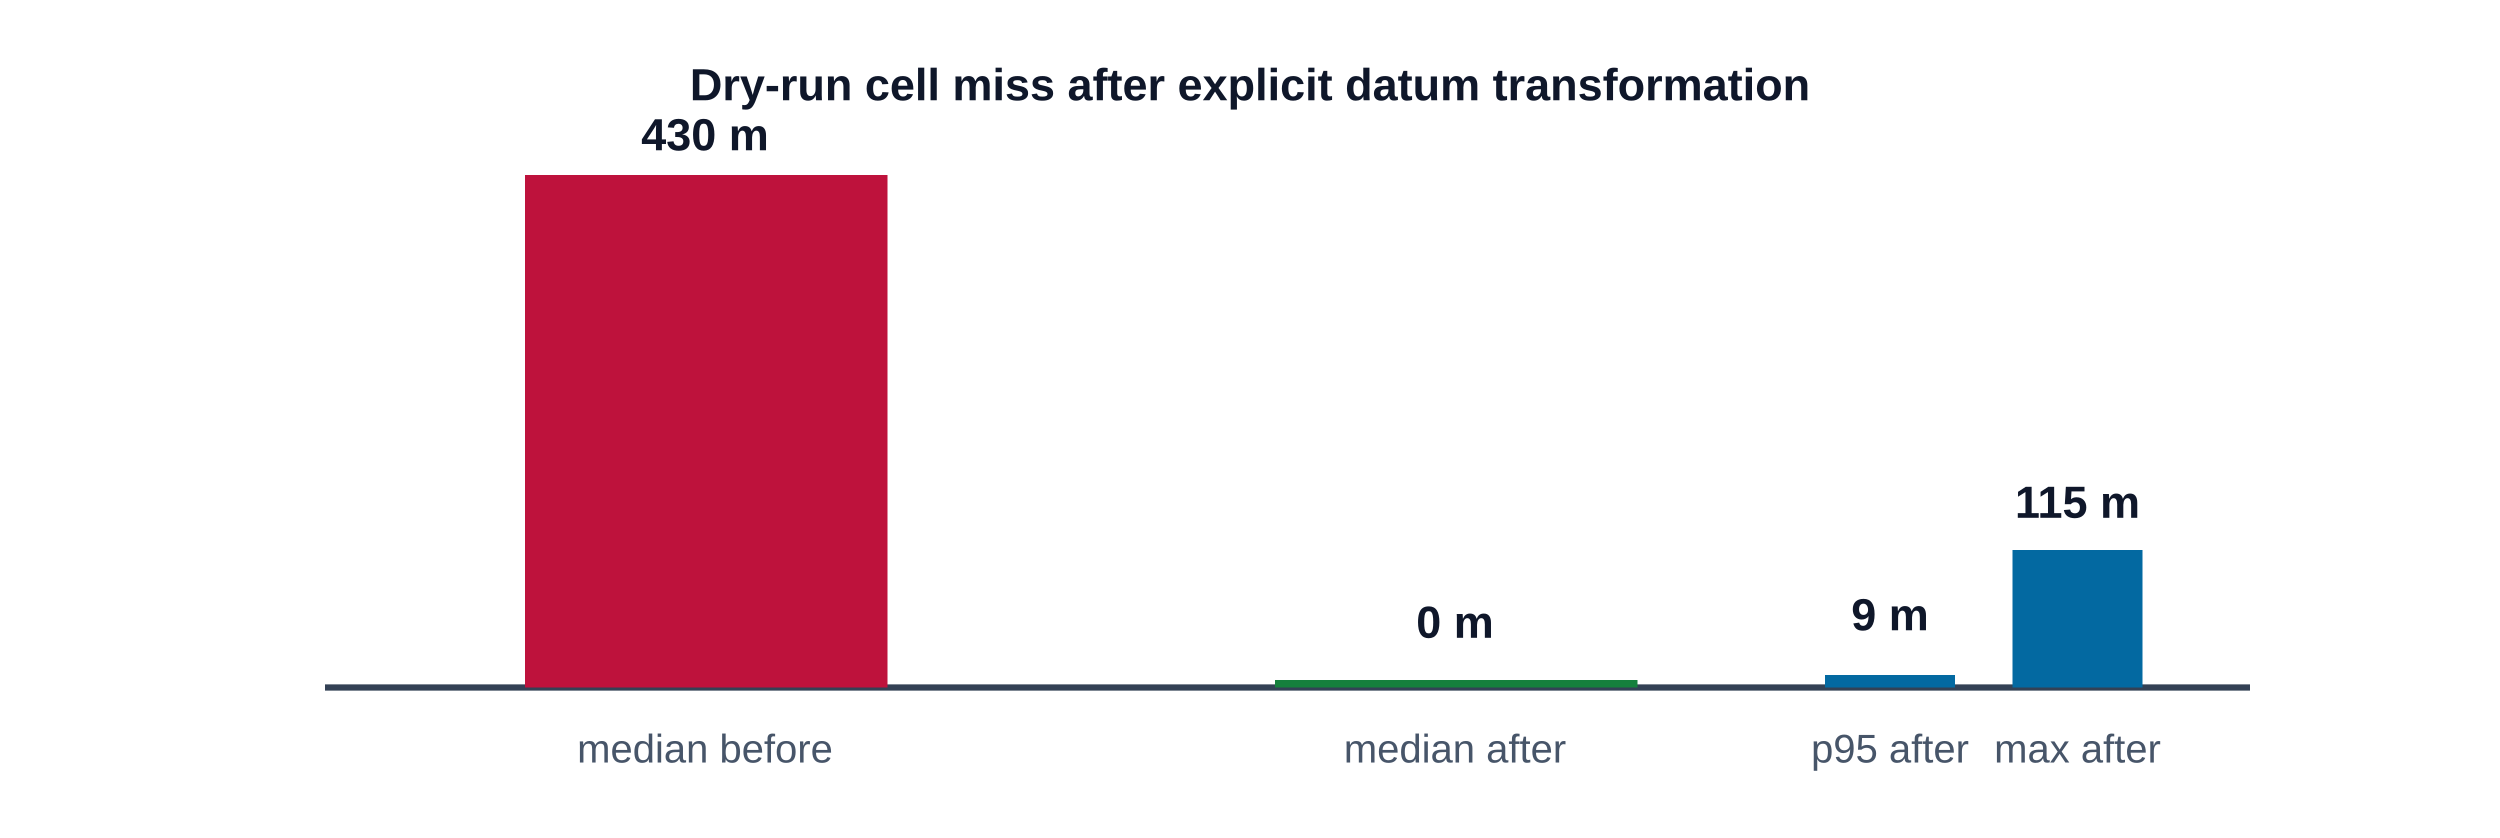
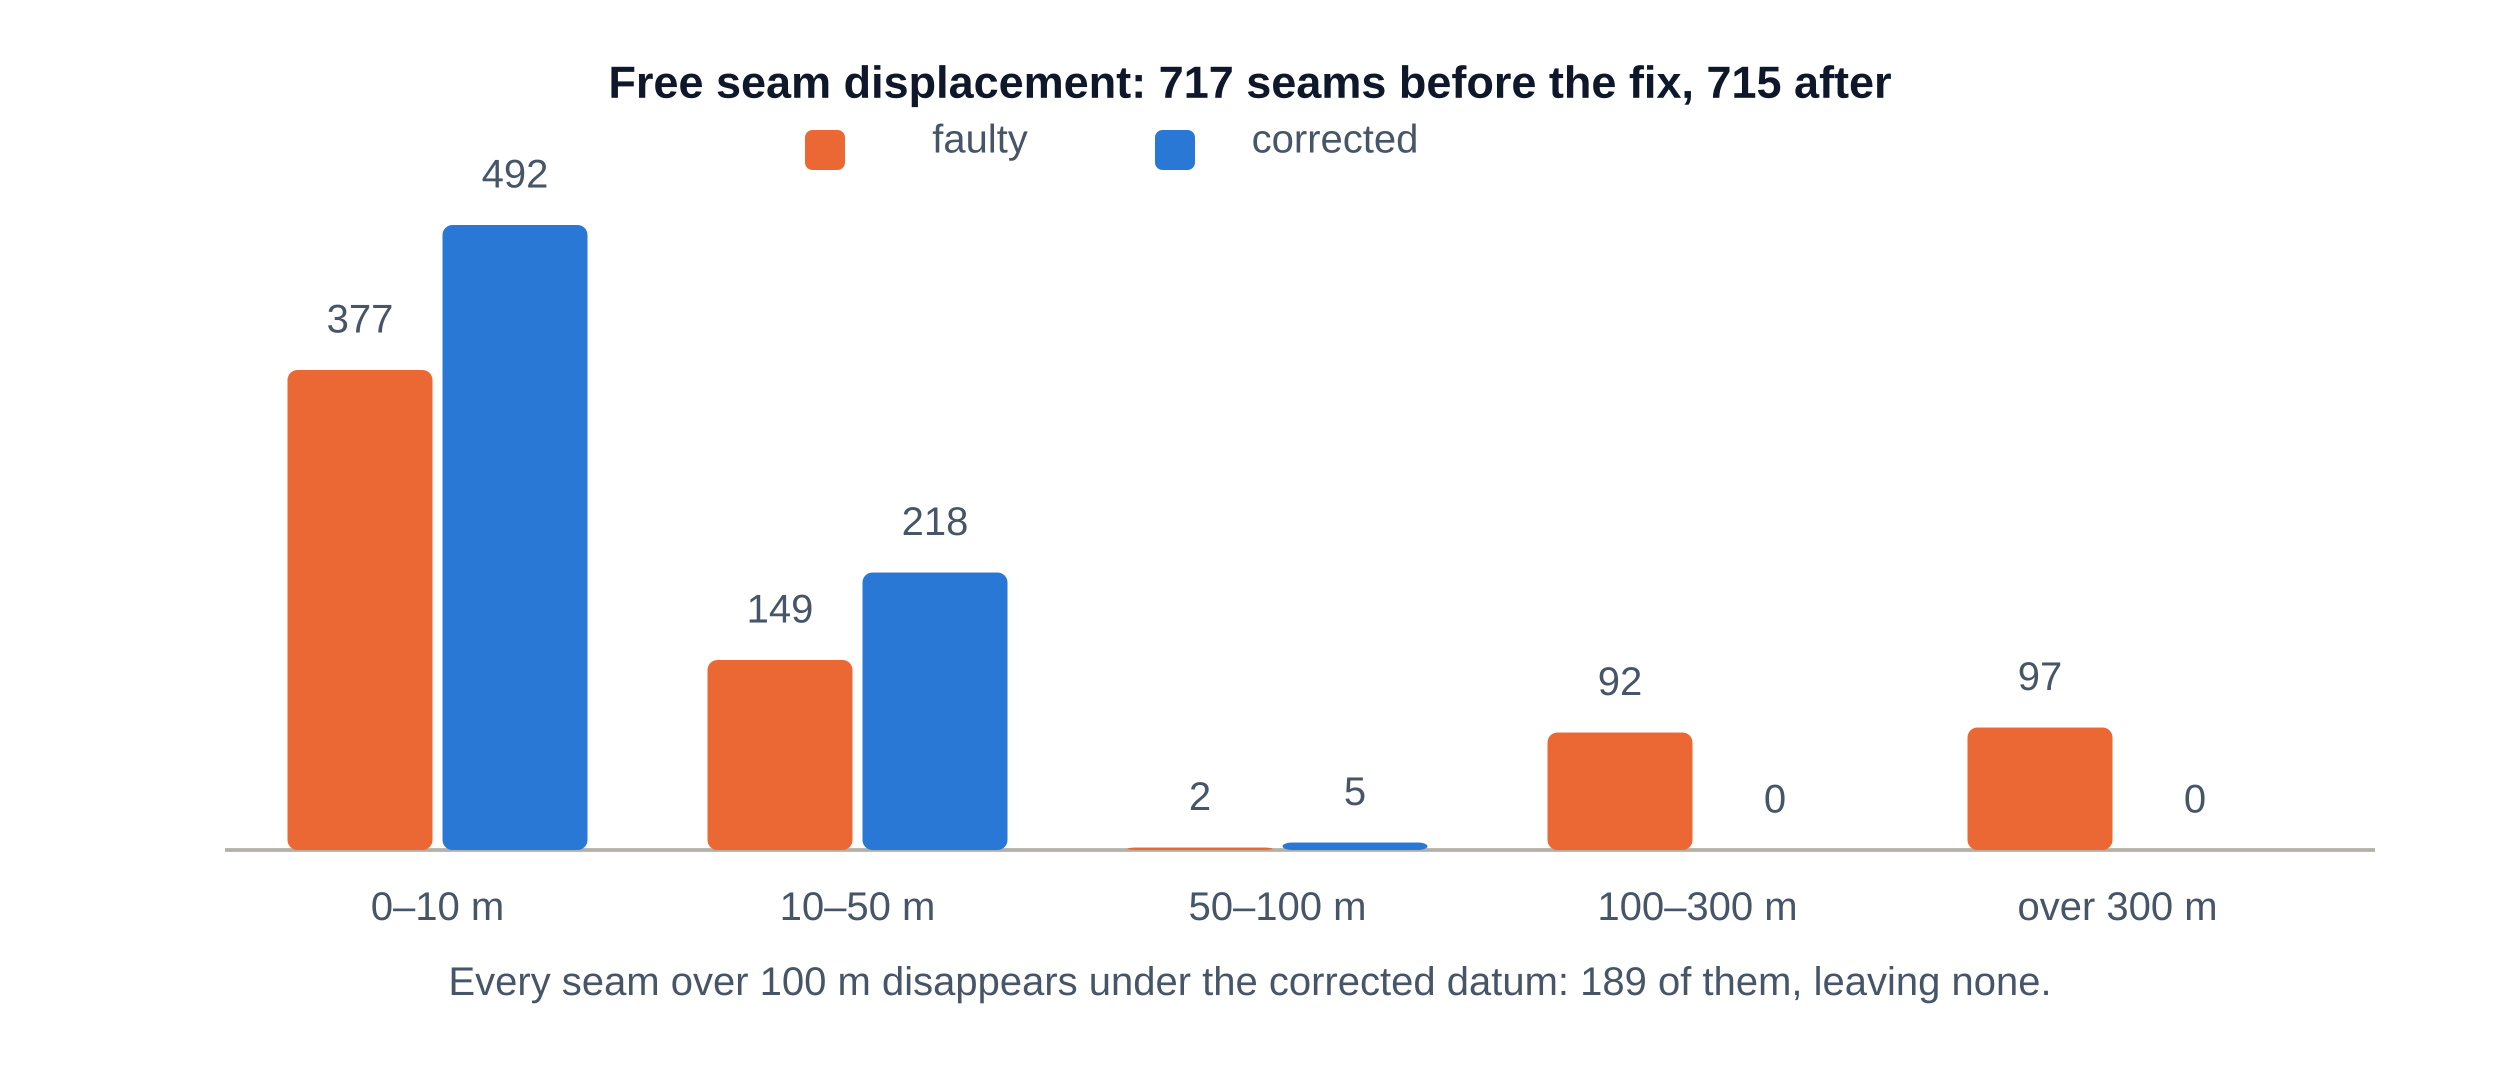
- <svg xmlns="http://www.w3.org/2000/svg" width="1000" height="335" viewBox="0 0 1000 335">
+ <svg xmlns="http://www.w3.org/2000/svg" width="1000" height="430" viewBox="0 0 1000 430">
  <defs>
    <marker id="arrow" markerWidth="10" markerHeight="10" refX="8" refY="3" orient="auto">
      <path d="M0,0 L0,6 L9,3 z" fill="#334155" />
    </marker>
    <style>.box{stroke-width:2}.blue{fill:#e0f2fe;stroke:#0369a1}.amber{fill:#fef3c7;stroke:#b45309}.green{fill:#dcfce7;stroke:#15803d}.rose{fill:#ffe4e6;stroke:#be123c}.label{font:600 18px Arial,sans-serif;fill:#0f172a;text-anchor:middle;dominant-baseline:middle}.small{font:16px Arial,sans-serif;fill:#475569;text-anchor:middle}.arrow{stroke:#334155;stroke-width:2.5;fill:none}.dashed{stroke-dasharray:7 6}</style>
  </defs>
-   <text x="500" y="35" class="label">Dry-run cell miss after explicit datum transformation</text>
-   <line x1="130" y1="275" x2="900" y2="275" class="arrow" />
-   <rect x="210" y="70" width="145" height="205" fill="#be123c" />
-   <rect x="510" y="272" width="145" height="3" fill="#15803d" />
-   <rect x="730" y="270" width="52" height="5" fill="#0369a1" />
-   <rect x="805" y="220" width="52" height="55" fill="#0369a1" />
-   <text x="282" y="55" class="label">430 m</text>
-   <text x="582" y="250" class="label">0 m</text>
-   <text x="756" y="247" class="label">9 m</text>
-   <text x="831" y="202" class="label">115 m</text>
-   <text x="282" y="305" class="small">median before</text>
-   <text x="582" y="305" class="small">median after</text>
-   <text x="756" y="305" class="small">p95 after</text>
-   <text x="831" y="305" class="small">max after</text>
+   <text x="500" y="34" class="label">Free seam displacement: 717 seams before the fix, 715 after</text>
+   <rect x="322" y="52" width="16" height="16" rx="3" fill="#eb6834" />
+   <text x="392" y="61" class="small">faulty</text>
+   <rect x="462" y="52" width="16" height="16" rx="3" fill="#2a78d6" />
+   <text x="534" y="61" class="small">corrected</text>
+   <line x1="90" y1="340" x2="950" y2="340" stroke="#b3b1a7" stroke-width="1.5" />
+   <rect x="115" y="148" width="58" height="192" rx="4" fill="#eb6834" />
+   <rect x="177" y="90" width="58" height="250" rx="4" fill="#2a78d6" />
+   <text x="144" y="133" class="small">377</text>
+   <text x="206" y="75" class="small">492</text>
+   <text x="175" y="368" class="small">0–10 m</text>
+   <rect x="283" y="264" width="58" height="76" rx="4" fill="#eb6834" />
+   <rect x="345" y="229" width="58" height="111" rx="4" fill="#2a78d6" />
+   <text x="312" y="249" class="small">149</text>
+   <text x="374" y="214" class="small">218</text>
+   <text x="343" y="368" class="small">10–50 m</text>
+   <rect x="451" y="339" width="58" height="1" rx="4" fill="#eb6834" />
+   <rect x="513" y="337" width="58" height="3" rx="4" fill="#2a78d6" />
+   <text x="480" y="324" class="small">2</text>
+   <text x="542" y="322" class="small">5</text>
+   <text x="511" y="368" class="small">50–100 m</text>
+   <rect x="619" y="293" width="58" height="47" rx="4" fill="#eb6834" />
+   <rect x="681" y="340" width="58" height="0" rx="4" fill="#2a78d6" />
+   <text x="648" y="278" class="small">92</text>
+   <text x="710" y="325" class="small">0</text>
+   <text x="679" y="368" class="small">100–300 m</text>
+   <rect x="787" y="291" width="58" height="49" rx="4" fill="#eb6834" />
+   <rect x="849" y="340" width="58" height="0" rx="4" fill="#2a78d6" />
+   <text x="816" y="276" class="small">97</text>
+   <text x="878" y="325" class="small">0</text>
+   <text x="847" y="368" class="small">over 300 m</text>
+   <text x="500" y="398" class="small">Every seam over 100 m disappears under the corrected datum: 189 of them, leaving none.</text>
</svg>
